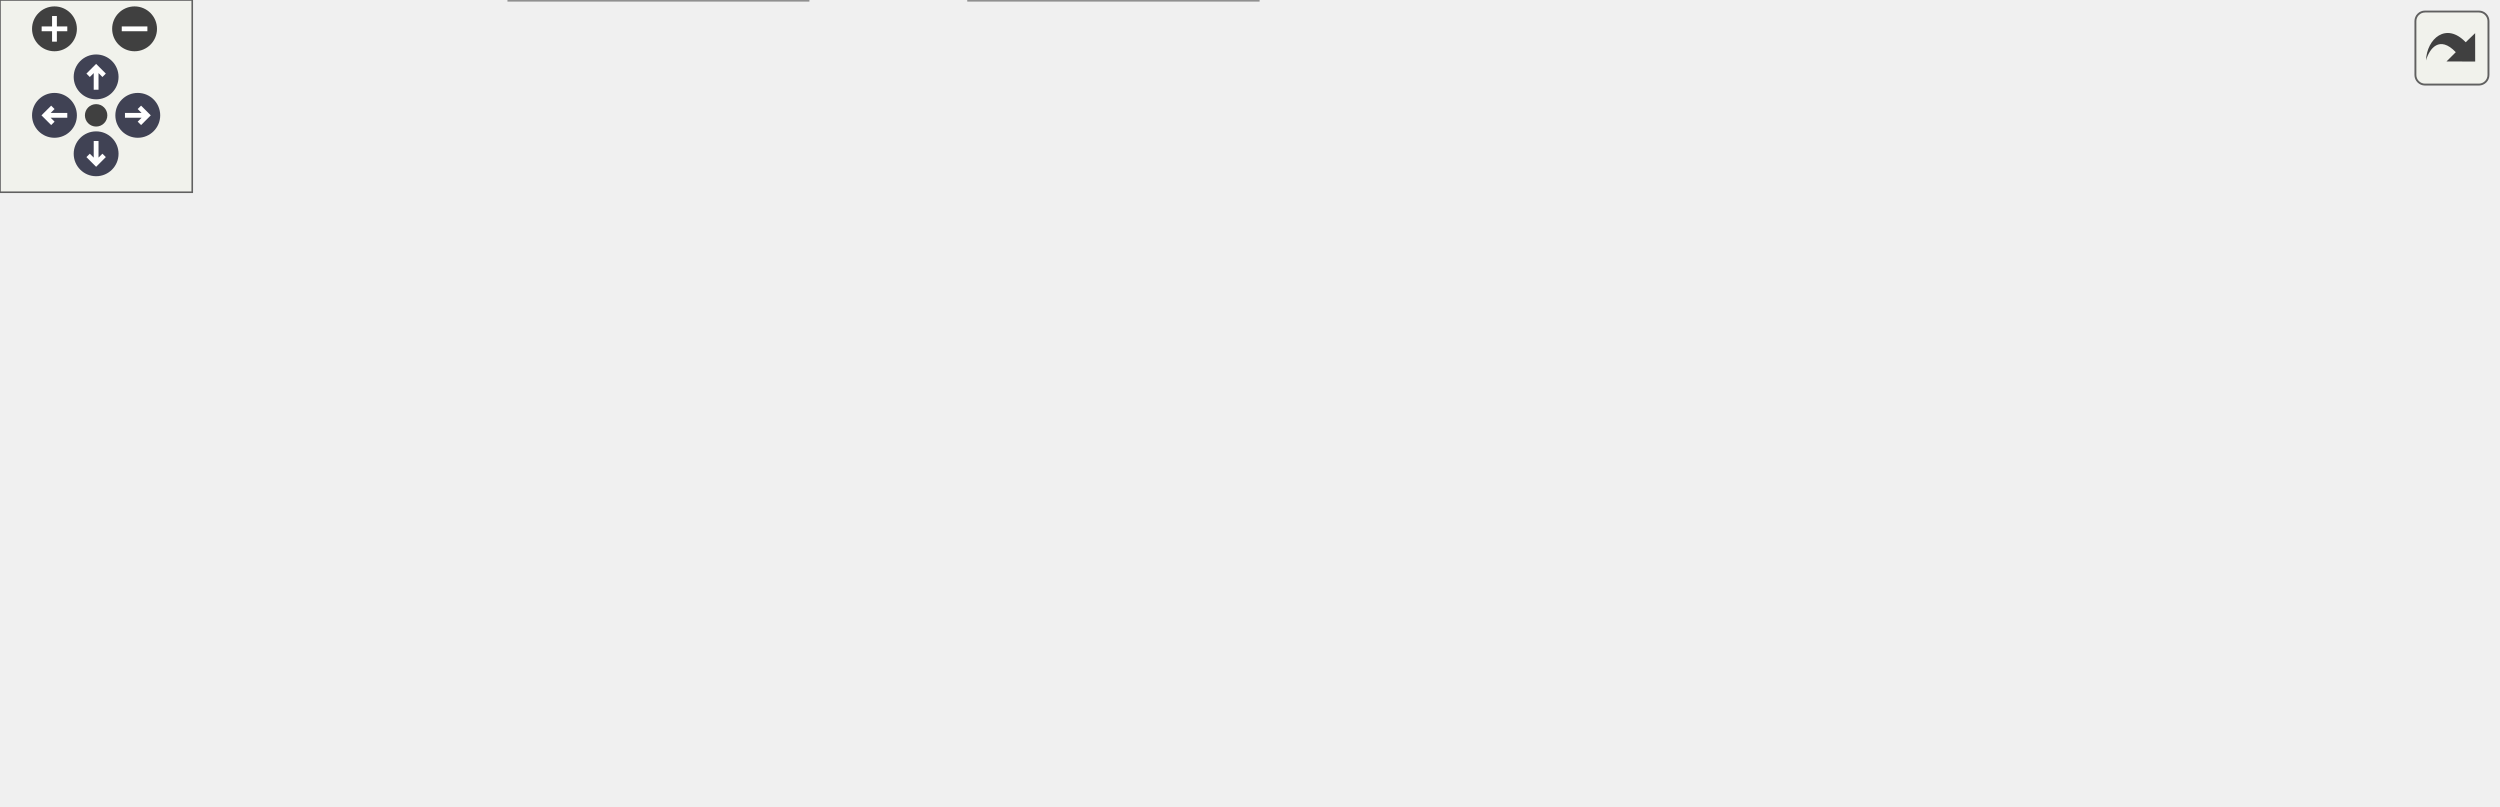
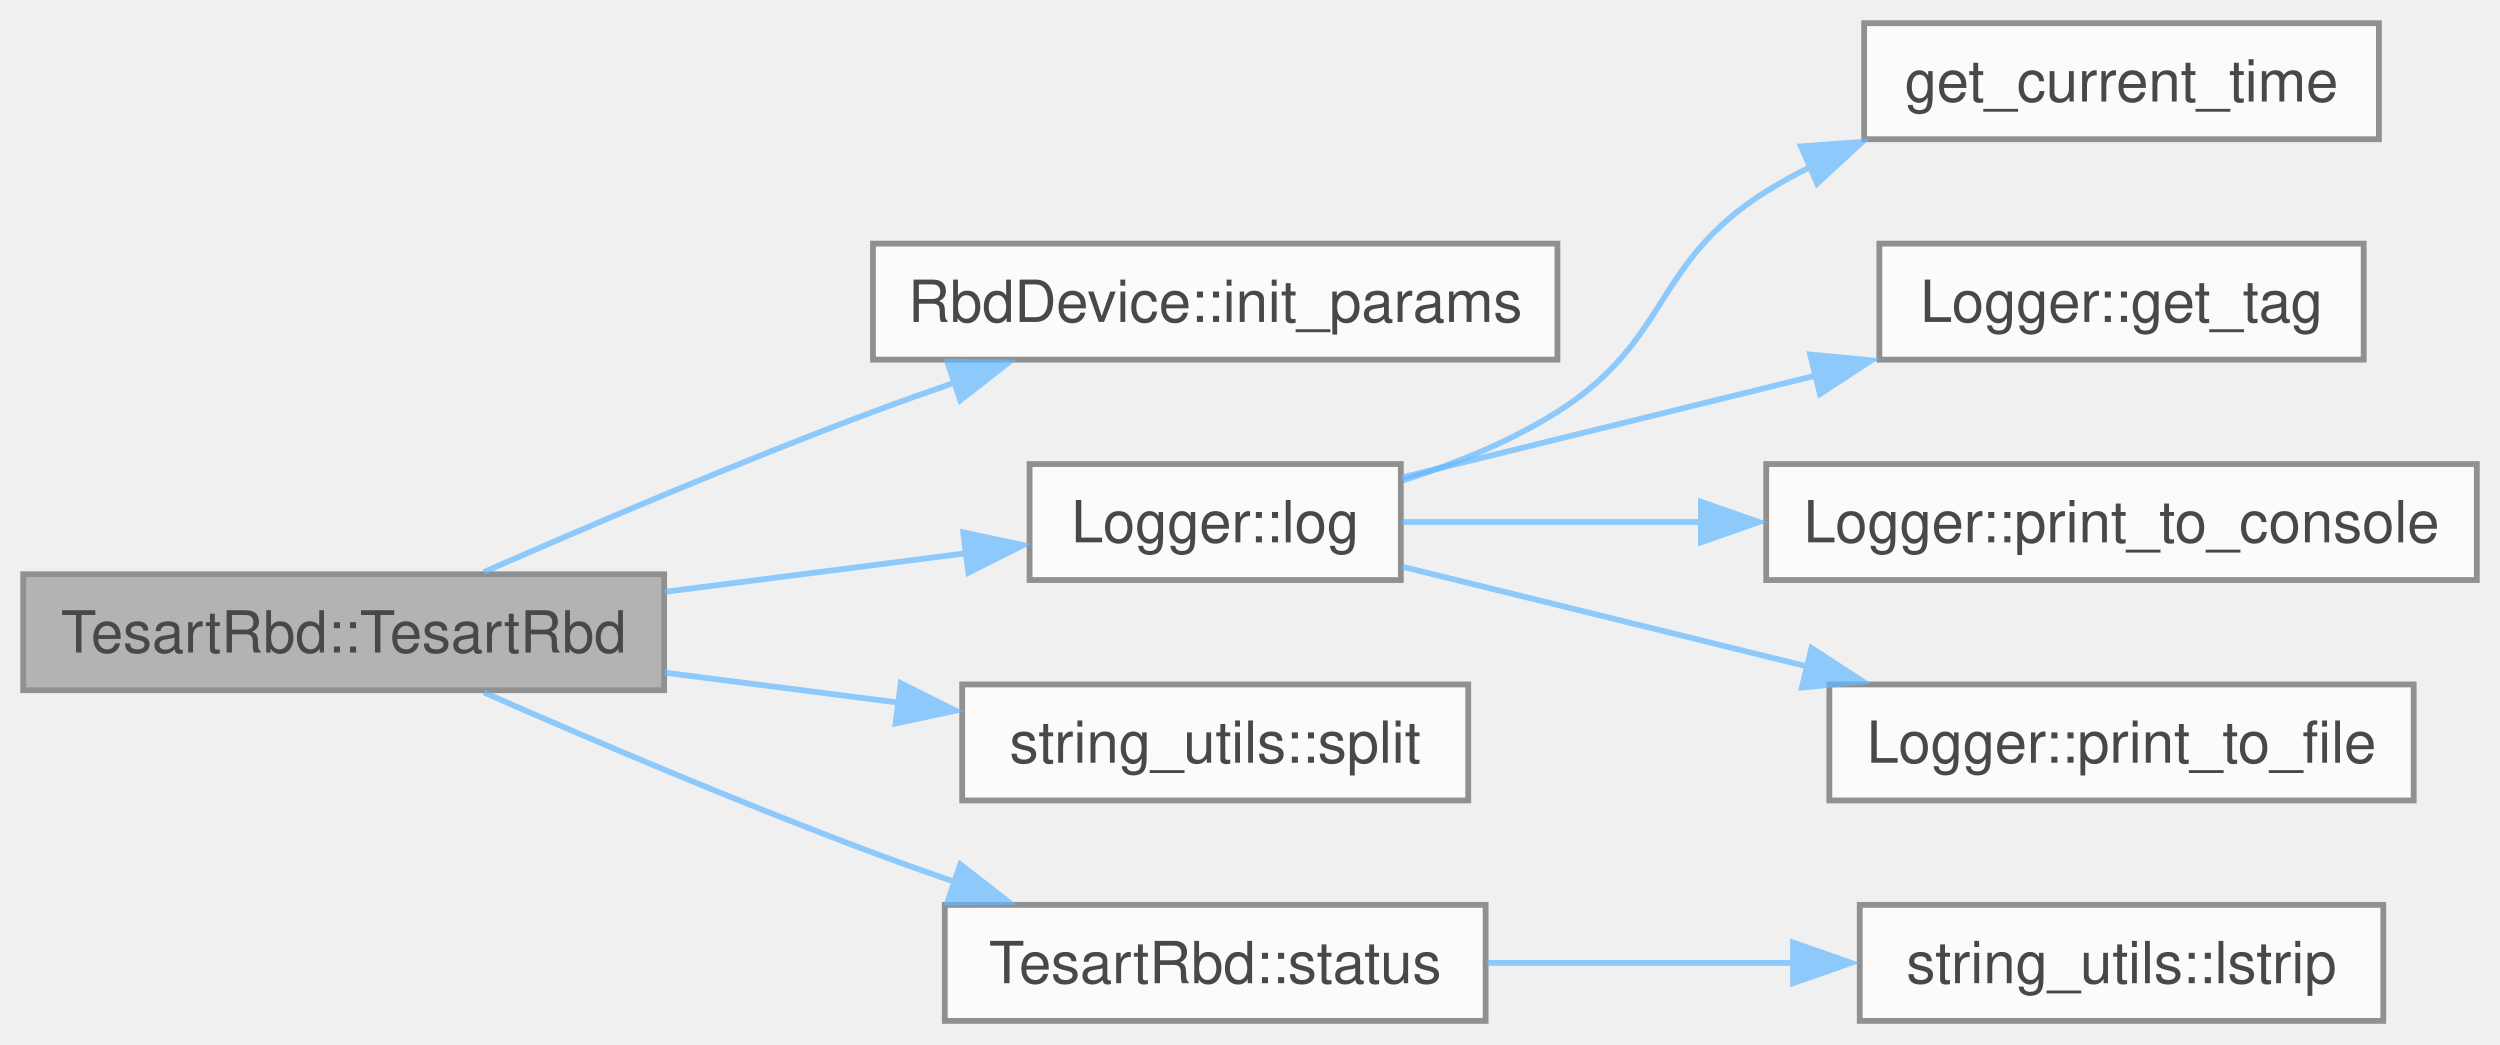
- <svg xmlns="http://www.w3.org/2000/svg" xmlns:xlink="http://www.w3.org/1999/xlink" id="main" version="1.1" xml:space="preserve">
-   <style type="text/css">
+ <svg xmlns="http://www.w3.org/2000/svg" xmlns:xlink="http://www.w3.org/1999/xlink" width="431pt" height="180pt" viewBox="0.00 0.00 431.00 180.00">
+   <svg id="main" version="1.1" xml:space="preserve">
+     <style type="text/css">
.node, .edge {opacity: 0.7;}
.node.selected, .edge.selected {opacity: 1;}
.edge:hover path { stroke: red; }
.edge:hover polygon { stroke: red; fill: red; }
</style>
-   <defs>
-     <circle id="rim" cx="0" cy="0" r="7" />
-     <circle id="rim2" cx="0" cy="0" r="3.5" />
-     <g id="zoomPlus">
-       <use xlink:href="#rim" fill="#404040">
-         <set attributeName="fill" to="#808080" begin="zoomplus.mouseover" end="zoomplus.mouseout" />
-       </use>
-       <path d="M-4,0h8M0,-4v8" fill="none" stroke="white" stroke-width="1.5" pointer-events="none" />
-     </g>
-     <g id="zoomMin">
-       <use xlink:href="#rim" fill="#404040">
-         <set attributeName="fill" to="#808080" begin="zoomminus.mouseover" end="zoomminus.mouseout" />
-       </use>
-       <path d="M-4,0h8" fill="none" stroke="white" stroke-width="1.5" pointer-events="none" />
-     </g>
-     <g id="arrowUp" transform="translate(30 24)">
-       <use xlink:href="#rim" />
-       <path pointer-events="none" fill="none" stroke="white" stroke-width="1.5" d="M0,-3.0v7 M-2.5,-0.5L0,-3.0L2.5,-0.5" />
-     </g>
-     <g id="arrowRight" transform="rotate(90) translate(36 -43)">
-       <use xlink:href="#rim" />
-       <path pointer-events="none" fill="none" stroke="white" stroke-width="1.5" d="M0,-3.0v7 M-2.5,-0.5L0,-3.0L2.5,-0.5" />
-     </g>
-     <g id="arrowDown" transform="rotate(180) translate(-30 -48)">
-       <use xlink:href="#rim" />
-       <path pointer-events="none" fill="none" stroke="white" stroke-width="1.5" d="M0,-3.0v7 M-2.5,-0.5L0,-3.0L2.5,-0.5" />
-     </g>
-     <g id="arrowLeft" transform="rotate(270) translate(-36 17)">
-       <use xlink:href="#rim" />
-       <path pointer-events="none" fill="none" stroke="white" stroke-width="1.5" d="M0,-3.0v7 M-2.5,-0.5L0,-3.0L2.5,-0.5" />
-     </g>
-     <g id="resetDef">
-       <use xlink:href="#rim2" fill="#404040">
-         <set attributeName="fill" to="#808080" begin="reset.mouseover" end="reset.mouseout" />
-       </use>
-     </g>
-   </defs>
-   <svg id="graph" class="graph">
-     <g id="viewport">
-       <g id="Node000001" class="node">
-         <g id="a_Node000001">
-           <a xlink:title="Конструктор, в который передаётся адрес (или список одресов, разделённых символом ';')">
-             <polygon fill="#999999" stroke="#666666" points="110.5,-96 0,-96 0,-76 110.5,-76 110.5,-96" />
-             <text text-anchor="middle" x="55.25" y="-82.5" font-family="Helvetica,sans-Serif" font-size="10.00">TesartRbd::TesartRbd</text>
-           </a>
+     <svg id="graph" class="graph">
+       <g id="graph0" class="graph" transform="scale(1 1) rotate(0) translate(4 176)">
+         <g id="Node000001" class="node">
+           <g id="a_Node000001">
+             <a xlink:title="Конструктор, в который передаётся адрес (или список одресов, разделённых символом ';')">
+               <polygon fill="#999999" stroke="#666666" points="110.5,-77 0,-77 0,-57 110.5,-57 110.5,-77" />
+               <text text-anchor="middle" x="55.25" y="-63.5" font-family="Helvetica,sans-Serif" font-size="10.00">TesartRbd::TesartRbd</text>
+             </a>
+           </g>
+         </g>
+         <g id="Node000002" class="node">
+           <g id="a_Node000002">
+             <a xlink:href="class_rbd_device.html#a8ae479426b12f8fcd2a08c84acdc7bb5" target="_top" xlink:title="Метод инициализирующий параметры для требуемого количества осей">
+               <polygon fill="white" stroke="#666666" points="264.5,-134 146.5,-134 146.5,-114 264.5,-114 264.5,-134" />
+               <text text-anchor="middle" x="205.5" y="-120.5" font-family="Helvetica,sans-Serif" font-size="10.00">RbdDevice::init_params</text>
+             </a>
+           </g>
+         </g>
+         <g id="edge1_Node000001_Node000002" class="edge">
+           <g id="a_edge1_Node000001_Node000002">
+             <a xlink:title=" ">
+               <path fill="none" stroke="#63b8ff" d="M79.41,-77.37C97.52,-85.33 123.41,-96.37 146.5,-105 151.03,-106.69 155.8,-108.39 160.56,-110.03" />
+               <polygon fill="#63b8ff" stroke="#63b8ff" points="159.31,-113.64 169.91,-113.51 161.55,-107 159.31,-113.64" />
+             </a>
+           </g>
+         </g>
+         <g id="Node000003" class="node">
+           <g id="a_Node000003">
+             <a xlink:href="class_logger.html#af7709105c2708359b7b082218f4cc3e1" target="_top" xlink:title="Метод, осуществляющий логирование">
+               <polygon fill="white" stroke="#666666" points="237.5,-96 173.5,-96 173.5,-76 237.5,-76 237.5,-96" />
+               <text text-anchor="middle" x="205.5" y="-82.5" font-family="Helvetica,sans-Serif" font-size="10.00">Logger::log</text>
+             </a>
+           </g>
+         </g>
+         <g id="edge2_Node000001_Node000003" class="edge">
+           <g id="a_edge2_Node000001_Node000003">
+             <a xlink:title=" ">
+               <path fill="none" stroke="#63b8ff" d="M110.61,-73.97C127.8,-76.17 146.52,-78.57 162.69,-80.64" />
+               <polygon fill="#63b8ff" stroke="#63b8ff" points="162.06,-84.22 172.42,-82.02 162.95,-77.27 162.06,-84.22" />
+             </a>
+           </g>
+         </g>
+         <g id="Node000008" class="node">
+           <g id="a_Node000008">
+             <a xlink:href="namespacestring__utils.html#a95dbb7f33d4ea2396617ddd7953302d0" target="_top" xlink:title="Деление строки на вектор строк по заданному делителю">
+               <polygon fill="white" stroke="#666666" points="249.12,-58 161.88,-58 161.88,-38 249.12,-38 249.12,-58" />
+               <text text-anchor="middle" x="205.5" y="-44.5" font-family="Helvetica,sans-Serif" font-size="10.00">string_utils::split</text>
+             </a>
+           </g>
+         </g>
+         <g id="edge7_Node000001_Node000008" class="edge">
+           <g id="a_edge7_Node000001_Node000008">
+             <a xlink:title=" ">
+               <path fill="none" stroke="#63b8ff" d="M110.61,-60.03C123.78,-58.35 137.85,-56.54 150.98,-54.86" />
+               <polygon fill="#63b8ff" stroke="#63b8ff" points="151.28,-58.22 160.75,-53.48 150.39,-51.28 151.28,-58.22" />
+             </a>
+           </g>
+         </g>
+         <g id="Node000009" class="node">
+           <g id="a_Node000009">
+             <a xlink:href="class_tesart_rbd.html#a650fde87d6af5531ac225689e1f912f1" target="_top" xlink:title="Запрос статуса оси ОПУ по номеру оси">
+               <polygon fill="white" stroke="#666666" points="252.12,-20 158.88,-20 158.88,0 252.12,0 252.12,-20" />
+               <text text-anchor="middle" x="205.5" y="-6.5" font-family="Helvetica,sans-Serif" font-size="10.00">TesartRbd::status</text>
+             </a>
+           </g>
+         </g>
+         <g id="edge8_Node000001_Node000009" class="edge">
+           <g id="a_edge8_Node000001_Node000009">
+             <a xlink:title=" ">
+               <path fill="none" stroke="#63b8ff" d="M79.41,-56.63C97.52,-48.67 123.41,-37.63 146.5,-29 151.03,-27.31 155.8,-25.61 160.56,-23.97" />
+               <polygon fill="#63b8ff" stroke="#63b8ff" points="161.55,-27 169.91,-20.49 159.31,-20.36 161.55,-27" />
+             </a>
+           </g>
+         </g>
+         <g id="Node000004" class="node">
+           <g id="a_Node000004">
+             <a xlink:href="logger_8hpp.html#a49284b7befa8e31f81e01ee8f3735dd0" target="_top" xlink:title="Функция, которая снимает значение текущего времени и конвертирует его в строку с заданным шаблоном.">
+               <polygon fill="white" stroke="#666666" points="406.12,-172 317.38,-172 317.38,-152 406.12,-152 406.12,-172" />
+               <text text-anchor="middle" x="361.75" y="-158.5" font-family="Helvetica,sans-Serif" font-size="10.00">get_current_time</text>
+             </a>
+           </g>
+         </g>
+         <g id="edge3_Node000003_Node000004" class="edge">
+           <g id="a_edge3_Node000003_Node000004">
+             <a xlink:title=" ">
+               <path fill="none" stroke="#63b8ff" d="M237.87,-93.17C246.88,-96.04 256.44,-99.9 264.5,-105 284.16,-117.45 280.78,-130.66 300.5,-143 302.94,-144.53 305.52,-145.94 308.18,-147.25" />
+               <polygon fill="#63b8ff" stroke="#63b8ff" points="306.49,-150.77 317.06,-151.54 309.27,-144.35 306.49,-150.77" />
+             </a>
+           </g>
+         </g>
+         <g id="Node000005" class="node">
+           <g id="a_Node000005">
+             <a xlink:href="class_logger.html#a6edb7b263f080d417b82a537ed50fee4" target="_top" xlink:title="Возвращает тег в зависимости от уровня логирования и от назначения тега.">
+               <polygon fill="white" stroke="#666666" points="403.5,-134 320,-134 320,-114 403.5,-114 403.5,-134" />
+               <text text-anchor="middle" x="361.75" y="-120.5" font-family="Helvetica,sans-Serif" font-size="10.00">Logger::get_tag</text>
+             </a>
+           </g>
+         </g>
+         <g id="edge4_Node000003_Node000005" class="edge">
+           <g id="a_edge4_Node000003_Node000005">
+             <a xlink:title=" ">
+               <path fill="none" stroke="#63b8ff" d="M237.71,-93.69C258.17,-98.73 285.41,-105.44 309.06,-111.26" />
+               <polygon fill="#63b8ff" stroke="#63b8ff" points="308.08,-114.88 318.63,-113.87 309.76,-108.08 308.08,-114.88" />
+             </a>
+           </g>
+         </g>
+         <g id="Node000006" class="node">
+           <g id="a_Node000006">
+             <a xlink:href="class_logger.html#a4825613142ebb093bf8fa26f21f7f3fc" target="_top" xlink:title="Метод, который выводит сообщение в консоль.">
+               <polygon fill="white" stroke="#666666" points="423,-96 300.5,-96 300.5,-76 423,-76 423,-96" />
+               <text text-anchor="middle" x="361.75" y="-82.5" font-family="Helvetica,sans-Serif" font-size="10.00">Logger::print_to_console</text>
+             </a>
+           </g>
+         </g>
+         <g id="edge5_Node000003_Node000006" class="edge">
+           <g id="a_edge5_Node000003_Node000006">
+             <a xlink:title=" ">
+               <path fill="none" stroke="#63b8ff" d="M237.71,-86C252.66,-86 271.21,-86 289.35,-86" />
+               <polygon fill="#63b8ff" stroke="#63b8ff" points="289.24,-89.5 299.24,-86 289.24,-82.5 289.24,-89.5" />
+             </a>
+           </g>
+         </g>
+         <g id="Node000007" class="node">
+           <g id="a_Node000007">
+             <a xlink:href="class_logger.html#a999bb33f7cf079cb98f32fae6016a2f3" target="_top" xlink:title="Метод, который записывает сообщение в файл.">
+               <polygon fill="white" stroke="#666666" points="412.12,-58 311.38,-58 311.38,-38 412.12,-38 412.12,-58" />
+               <text text-anchor="middle" x="361.75" y="-44.5" font-family="Helvetica,sans-Serif" font-size="10.00">Logger::print_to_file</text>
+             </a>
+           </g>
+         </g>
+         <g id="edge6_Node000003_Node000007" class="edge">
+           <g id="a_edge6_Node000003_Node000007">
+             <a xlink:title=" ">
+               <path fill="none" stroke="#63b8ff" d="M237.71,-78.31C257.79,-73.36 284.4,-66.81 307.73,-61.06" />
+               <polygon fill="#63b8ff" stroke="#63b8ff" points="308.31,-64.28 317.18,-58.49 306.64,-57.48 308.31,-64.28" />
+             </a>
+           </g>
+         </g>
+         <g id="Node000010" class="node">
+           <g id="a_Node000010">
+             <a xlink:href="namespacestring__utils.html#a9fe07494ccc7914840b0d615974bc802" target="_top" xlink:title="Делит строку на две части по требуемому символу и возвращает содержимое правой части">
+               <polygon fill="white" stroke="#666666" points="406.88,-20 316.62,-20 316.62,0 406.88,0 406.88,-20" />
+               <text text-anchor="middle" x="361.75" y="-6.5" font-family="Helvetica,sans-Serif" font-size="10.00">string_utils::lstrip</text>
+             </a>
+           </g>
+         </g>
+         <g id="edge9_Node000009_Node000010" class="edge">
+           <g id="a_edge9_Node000009_Node000010">
+             <a xlink:title=" ">
+               <path fill="none" stroke="#63b8ff" d="M252.36,-10C269.06,-10 288.1,-10 305.52,-10" />
+               <polygon fill="#63b8ff" stroke="#63b8ff" points="305.13,-13.5 315.13,-10 305.13,-6.5 305.13,-13.5" />
+             </a>
+           </g>
        </g>
      </g>
-       <g id="Node000002" class="node">
-         <g id="a_Node000002">
-           <a xlink:href="class_visa_device.html#a42fef7311fd6239157768e33c667f2d5" target="_top" xlink:title="Очищает входящий и исходящие буферы устройства">
-             <polygon fill="white" stroke="#666666" points="251,-172 160,-172 160,-152 251,-152 251,-172" />
-             <text text-anchor="middle" x="205.5" y="-158.5" font-family="Helvetica,sans-Serif" font-size="10.00">VisaDevice::clear</text>
-           </a>
-         </g>
-       </g>
-       <g id="edge1_Node000001_Node000002" class="edge">
-         <g id="a_edge1_Node000001_Node000002">
-           <a xlink:title=" ">
-             <path fill="none" stroke="#63b8ff" d="M70.31,-96.43C87.55,-108.85 118,-129.58 146.5,-143 150.12,-144.7 153.93,-146.32 157.79,-147.83" />
-             <polygon fill="#63b8ff" stroke="#63b8ff" points="156.48,-151.44 167.07,-151.59 158.89,-144.87 156.48,-151.44" />
-           </a>
-         </g>
-       </g>
-       <g id="Node000003" class="node">
-         <g id="a_Node000003">
-           <a xlink:href="class_rbd_device.html#a8ae479426b12f8fcd2a08c84acdc7bb5" target="_top" xlink:title="Метод инициализирующий параметры для требуемого количества осей">
-             <polygon fill="white" stroke="#666666" points="264.5,-134 146.5,-134 146.5,-114 264.5,-114 264.5,-134" />
-             <text text-anchor="middle" x="205.5" y="-120.5" font-family="Helvetica,sans-Serif" font-size="10.00">RbdDevice::init_params</text>
-           </a>
-         </g>
-       </g>
-       <g id="edge2_Node000001_Node000003" class="edge">
-         <g id="a_edge2_Node000001_Node000003">
-           <a xlink:title=" ">
-             <path fill="none" stroke="#63b8ff" d="M97.15,-96.48C114.49,-100.93 134.89,-106.16 153.22,-110.85" />
-             <polygon fill="#63b8ff" stroke="#63b8ff" points="152.18,-114.46 162.73,-113.55 153.91,-107.68 152.18,-114.46" />
-           </a>
-         </g>
-       </g>
-       <g id="Node000004" class="node">
-         <g id="a_Node000004">
-           <a xlink:href="class_visa_device.html#ad659ba652605f5c983958400fde8c808" target="_top" xlink:title="Отправка данных на прибор и чтение ответа от прибора.">
-             <polygon fill="white" stroke="#666666" points="251,-96 160,-96 160,-76 251,-76 251,-96" />
-             <text text-anchor="middle" x="205.5" y="-82.5" font-family="Helvetica,sans-Serif" font-size="10.00">VisaDevice::send</text>
-           </a>
-         </g>
-       </g>
-       <g id="edge3_Node000001_Node000004" class="edge">
-         <g id="a_edge3_Node000001_Node000004">
-           <a xlink:title=" ">
-             <path fill="none" stroke="#63b8ff" d="M110.61,-86C123.14,-86 136.48,-86 149.05,-86" />
-             <polygon fill="#63b8ff" stroke="#63b8ff" points="148.86,-89.5 158.86,-86 148.86,-82.5 148.86,-89.5" />
-           </a>
-         </g>
-       </g>
-       <g id="Node000013" class="node">
-         <g id="a_Node000013">
-           <a xlink:href="namespacestring__utils.html#a95dbb7f33d4ea2396617ddd7953302d0" target="_top" xlink:title="Деление строки на вектор строк по заданному делителю">
-             <polygon fill="white" stroke="#666666" points="249.12,-58 161.88,-58 161.88,-38 249.12,-38 249.12,-58" />
-             <text text-anchor="middle" x="205.5" y="-44.5" font-family="Helvetica,sans-Serif" font-size="10.00">string_utils::split</text>
-           </a>
-         </g>
-       </g>
-       <g id="edge16_Node000001_Node000013" class="edge">
-         <g id="a_edge16_Node000001_Node000013">
-           <a xlink:title=" ">
-             <path fill="none" stroke="#63b8ff" d="M97.15,-75.52C114.49,-71.07 134.89,-65.84 153.22,-61.15" />
-             <polygon fill="#63b8ff" stroke="#63b8ff" points="153.91,-64.32 162.73,-58.45 152.18,-57.54 153.91,-64.32" />
-           </a>
-         </g>
-       </g>
-       <g id="Node000014" class="node">
-         <g id="a_Node000014">
-           <a xlink:href="class_tesart_rbd.html#a650fde87d6af5531ac225689e1f912f1" target="_top" xlink:title="Запрос статуса оси ОПУ по номеру оси">
-             <polygon fill="white" stroke="#666666" points="252.12,-20 158.88,-20 158.88,0 252.12,0 252.12,-20" />
-             <text text-anchor="middle" x="205.5" y="-6.5" font-family="Helvetica,sans-Serif" font-size="10.00">TesartRbd::status</text>
-           </a>
-         </g>
-       </g>
-       <g id="edge17_Node000001_Node000014" class="edge">
-         <g id="a_edge17_Node000001_Node000014">
-           <a xlink:title=" ">
-             <path fill="none" stroke="#63b8ff" d="M70.31,-75.57C87.55,-63.15 118,-42.42 146.5,-29 150.12,-27.3 153.93,-25.68 157.79,-24.17" />
-             <polygon fill="#63b8ff" stroke="#63b8ff" points="158.89,-27.13 167.07,-20.41 156.48,-20.56 158.89,-27.13" />
-           </a>
-         </g>
-       </g>
-       <g id="Node000005" class="node">
-         <g id="a_Node000005">
-           <a xlink:href="class_logger.html#af7709105c2708359b7b082218f4cc3e1" target="_top" xlink:title="Метод, осуществляющий логирование">
-             <polygon fill="white" stroke="#666666" points="620.75,-134 556.75,-134 556.75,-114 620.75,-114 620.75,-134" />
-             <text text-anchor="middle" x="588.75" y="-120.5" font-family="Helvetica,sans-Serif" font-size="10.00">Logger::log</text>
-           </a>
-         </g>
-       </g>
-       <g id="edge4_Node000004_Node000005" class="edge">
-         <g id="a_edge4_Node000004_Node000005">
-           <a xlink:title=" ">
-             <path fill="none" stroke="#63b8ff" d="M241.51,-96.41C249.18,-98.98 257.18,-101.9 264.5,-105 281.16,-112.06 283.3,-118.39 300.5,-124 393.91,-154.48 423.43,-156.53 520.75,-143 529.52,-141.78 538.75,-139.7 547.47,-137.36" />
-             <polygon fill="#63b8ff" stroke="#63b8ff" points="548.13,-140.53 556.78,-134.41 546.2,-133.8 548.13,-140.53" />
-           </a>
-         </g>
-       </g>
-       <g id="Node000010" class="node">
-         <g id="a_Node000010">
-           <a xlink:href="class_visa_device.html#aa807192fd9a8c3e6efc458f78de5e73e" target="_top" xlink:title="Метод, совмещающий в себе методы write() и read().">
-             <polygon fill="white" stroke="#666666" points="394.5,-96 300.5,-96 300.5,-76 394.5,-76 394.5,-96" />
-             <text text-anchor="middle" x="347.5" y="-82.5" font-family="Helvetica,sans-Serif" font-size="10.00">VisaDevice::query</text>
-           </a>
-         </g>
-       </g>
-       <g id="edge9_Node000004_Node000010" class="edge">
-         <g id="a_edge9_Node000004_Node000010">
-           <a xlink:title=" ">
-             <path fill="none" stroke="#63b8ff" d="M251.18,-86C263.31,-86 276.62,-86 289.33,-86" />
-             <polygon fill="#63b8ff" stroke="#63b8ff" points="289.32,-89.5 299.32,-86 289.32,-82.5 289.32,-89.5" />
-           </a>
-         </g>
-       </g>
-       <g id="Node000011" class="node">
-         <g id="a_Node000011">
-           <a xlink:href="class_visa_device.html#aca08d9dbb0469f1143668a485e4adfe2" target="_top" xlink:title="Метод, позволяющий считать данные с устройства">
-             <polygon fill="white" stroke="#666666" points="520,-134 431.25,-134 431.25,-114 520,-114 520,-134" />
-             <text text-anchor="middle" x="475.62" y="-120.5" font-family="Helvetica,sans-Serif" font-size="10.00">VisaDevice::read</text>
-           </a>
-         </g>
-       </g>
-       <g id="edge14_Node000004_Node000011" class="edge">
-         <g id="a_edge14_Node000004_Node000011">
-           <a xlink:title=" ">
-             <path fill="none" stroke="#63b8ff" d="M251.3,-95.92C266.82,-99.12 284.38,-102.5 300.5,-105 340.36,-111.19 385.66,-116.07 420.06,-119.33" />
-             <polygon fill="#63b8ff" stroke="#63b8ff" points="419.55,-122.89 429.83,-120.33 420.2,-115.92 419.55,-122.89" />
-           </a>
-         </g>
-       </g>
-       <g id="Node000012" class="node">
-         <g id="a_Node000012">
-           <a xlink:href="class_visa_device.html#a29202c3f5e47326386d1d27972e25267" target="_top" xlink:title="Метод, позволяющий отправить команду на устройство">
-             <polygon fill="white" stroke="#666666" points="520.75,-96 430.5,-96 430.5,-76 520.75,-76 520.75,-96" />
-             <text text-anchor="middle" x="475.62" y="-82.5" font-family="Helvetica,sans-Serif" font-size="10.00">VisaDevice::write</text>
-           </a>
-         </g>
-       </g>
-       <g id="edge15_Node000004_Node000012" class="edge">
-         <g id="a_edge15_Node000004_Node000012">
-           <a xlink:title=" ">
-             <path fill="none" stroke="#63b8ff" d="M248.81,-75.58C264.89,-72.12 283.44,-68.71 300.5,-67 342.07,-62.84 353,-62.15 394.5,-67 405.47,-68.28 417.11,-70.52 428.03,-73.02" />
-             <polygon fill="#63b8ff" stroke="#63b8ff" points="427.11,-76.64 437.65,-75.58 428.75,-69.84 427.11,-76.64" />
-           </a>
-         </g>
-       </g>
-       <g id="Node000006" class="node">
-         <g id="a_Node000006">
-           <a xlink:href="logger_8hpp.html#a49284b7befa8e31f81e01ee8f3735dd0" target="_top" xlink:title="Функция, которая снимает значение текущего времени и конвертирует его в строку с заданным шаблоном.">
-             <polygon fill="white" stroke="#666666" points="762.38,-191 673.62,-191 673.62,-171 762.38,-171 762.38,-191" />
-             <text text-anchor="middle" x="718" y="-177.5" font-family="Helvetica,sans-Serif" font-size="10.00">get_current_time</text>
-           </a>
-         </g>
-       </g>
-       <g id="edge5_Node000005_Node000006" class="edge">
-         <g id="a_edge5_Node000005_Node000006">
-           <a xlink:title=" ">
-             <path fill="none" stroke="#63b8ff" d="M605.77,-134.36C619.05,-142.63 638.6,-154.1 656.75,-162 660.82,-163.77 665.11,-165.46 669.45,-167.05" />
-             <polygon fill="#63b8ff" stroke="#63b8ff" points="667.99,-170.59 678.59,-170.55 670.28,-163.97 667.99,-170.59" />
-           </a>
-         </g>
-       </g>
-       <g id="Node000007" class="node">
-         <g id="a_Node000007">
-           <a xlink:href="class_logger.html#a6edb7b263f080d417b82a537ed50fee4" target="_top" xlink:title="Возвращает тег в зависимости от уровня логирования и от назначения тега.">
-             <polygon fill="white" stroke="#666666" points="759.75,-153 676.25,-153 676.25,-133 759.75,-133 759.75,-153" />
-             <text text-anchor="middle" x="718" y="-139.5" font-family="Helvetica,sans-Serif" font-size="10.00">Logger::get_tag</text>
-           </a>
-         </g>
-       </g>
-       <g id="edge6_Node000005_Node000007" class="edge">
-         <g id="a_edge6_Node000005_Node000007">
-           <a xlink:title=" ">
-             <path fill="none" stroke="#63b8ff" d="M621.21,-128.7C634.47,-130.68 650.27,-133.04 665.17,-135.26" />
-             <polygon fill="#63b8ff" stroke="#63b8ff" points="664.41,-138.84 674.82,-136.85 665.44,-131.91 664.41,-138.84" />
-           </a>
-         </g>
-       </g>
-       <g id="Node000008" class="node">
-         <g id="a_Node000008">
-           <a xlink:href="class_logger.html#a4825613142ebb093bf8fa26f21f7f3fc" target="_top" xlink:title="Метод, который выводит сообщение в консоль.">
-             <polygon fill="white" stroke="#666666" points="779.25,-115 656.75,-115 656.75,-95 779.25,-95 779.25,-115" />
-             <text text-anchor="middle" x="718" y="-101.5" font-family="Helvetica,sans-Serif" font-size="10.00">Logger::print_to_console</text>
-           </a>
-         </g>
-       </g>
-       <g id="edge7_Node000005_Node000008" class="edge">
-         <g id="a_edge7_Node000005_Node000008">
-           <a xlink:title=" ">
-             <path fill="none" stroke="#63b8ff" d="M621.21,-119.3C628.71,-118.18 637.02,-116.94 645.53,-115.67" />
-             <polygon fill="#63b8ff" stroke="#63b8ff" points="645.98,-118.99 655.35,-114.06 644.94,-112.07 645.98,-118.99" />
-           </a>
-         </g>
-       </g>
-       <g id="Node000009" class="node">
-         <g id="a_Node000009">
-           <a xlink:href="class_logger.html#a999bb33f7cf079cb98f32fae6016a2f3" target="_top" xlink:title="Метод, который записывает сообщение в файл.">
-             <polygon fill="white" stroke="#666666" points="768.38,-77 667.62,-77 667.62,-57 768.38,-57 768.38,-77" />
-             <text text-anchor="middle" x="718" y="-63.5" font-family="Helvetica,sans-Serif" font-size="10.00">Logger::print_to_file</text>
-           </a>
-         </g>
-       </g>
-       <g id="edge8_Node000005_Node000009" class="edge">
-         <g id="a_edge8_Node000005_Node000009">
-           <a xlink:title=" ">
-             <path fill="none" stroke="#63b8ff" d="M605.77,-113.64C619.05,-105.37 638.6,-93.9 656.75,-86 660.82,-84.23 665.11,-82.54 669.45,-80.95" />
-             <polygon fill="#63b8ff" stroke="#63b8ff" points="670.28,-84.03 678.59,-77.45 667.99,-77.41 670.28,-84.03" />
-           </a>
-         </g>
-       </g>
-       <g id="edge10_Node000010_Node000011" class="edge">
-         <g id="a_edge10_Node000010_Node000011">
-           <a xlink:title=" ">
-             <path fill="none" stroke="#63b8ff" d="M383.3,-96.48C397.63,-100.8 414.43,-105.86 429.68,-110.46" />
-             <polygon fill="#63b8ff" stroke="#63b8ff" points="428.36,-114.02 438.94,-113.55 430.38,-107.31 428.36,-114.02" />
-           </a>
-         </g>
-       </g>
-       <g id="edge12_Node000010_Node000012" class="edge">
-         <g id="a_edge12_Node000010_Node000012">
-           <a xlink:title=" ">
-             <path fill="none" stroke="#63b8ff" d="M394.75,-86C402.67,-86 410.98,-86 419.12,-86" />
-             <polygon fill="#63b8ff" stroke="#63b8ff" points="419.06,-89.5 429.06,-86 419.06,-82.5 419.06,-89.5" />
-           </a>
-         </g>
-       </g>
-       <g id="edge11_Node000011_Node000005" class="edge">
-         <g id="a_edge11_Node000011_Node000005">
-           <a xlink:title=" ">
-             <path fill="none" stroke="#63b8ff" d="M520.23,-124C528.5,-124 537.15,-124 545.39,-124" />
-             <polygon fill="#63b8ff" stroke="#63b8ff" points="545.29,-127.5 555.29,-124 545.29,-120.5 545.29,-127.5" />
-           </a>
-         </g>
-       </g>
-       <g id="edge13_Node000012_Node000005" class="edge">
-         <g id="a_edge13_Node000012_Node000005">
-           <a xlink:title=" ">
-             <path fill="none" stroke="#63b8ff" d="M507.28,-96.48C519.55,-100.68 533.86,-105.57 546.98,-110.06" />
-             <polygon fill="#63b8ff" stroke="#63b8ff" points="545.6,-113.63 556.19,-113.55 547.86,-107 545.6,-113.63" />
-           </a>
-         </g>
-       </g>
-       <g id="Node000015" class="node">
-         <g id="a_Node000015">
-           <a xlink:href="namespacestring__utils.html#a9fe07494ccc7914840b0d615974bc802" target="_top" xlink:title="Делит строку на две части по требуемому символу и возвращает содержимое правой части">
-             <polygon fill="white" stroke="#666666" points="392.62,-20 302.38,-20 302.38,0 392.62,0 392.62,-20" />
-             <text text-anchor="middle" x="347.5" y="-6.5" font-family="Helvetica,sans-Serif" font-size="10.00">string_utils::lstrip</text>
-           </a>
-         </g>
-       </g>
-       <g id="edge18_Node000014_Node000015" class="edge">
-         <g id="a_edge18_Node000014_Node000015">
-           <a xlink:title=" ">
-             <path fill="none" stroke="#63b8ff" d="M252.34,-10C264.8,-10 278.43,-10 291.34,-10" />
-             <polygon fill="#63b8ff" stroke="#63b8ff" points="290.99,-13.5 300.99,-10 290.99,-6.5 290.99,-13.5" />
-           </a>
-         </g>
-       </g>
-     </g>
-   </svg>
-   <g id="navigator" transform="translate(0 0)" fill="#404254">
-     <rect fill="#f2f5e9" fill-opacity="0.5" stroke="#606060" stroke-width=".5" x="0" y="0" width="60" height="60" />
-     <use id="zoomplus" xlink:href="#zoomPlus" x="17" y="9" />
-     <use id="zoomminus" xlink:href="#zoomMin" x="42" y="9" />
-     <use id="reset" xlink:href="#resetDef" x="30" y="36" />
-     <use id="arrowup" xlink:href="#arrowUp" x="0" y="0" />
-     <use id="arrowright" xlink:href="#arrowRight" x="0" y="0" />
-     <use id="arrowdown" xlink:href="#arrowDown" x="0" y="0" />
-     <use id="arrowleft" xlink:href="#arrowLeft" x="0" y="0" />
-   </g>
-   <svg viewBox="0 0 15 15" width="100%" height="30px" preserveAspectRatio="xMaxYMin meet">
-     <g id="arrow_out" transform="scale(0.3 0.3)">
-       <a xlink:href="class_tesart_rbd_a592c41abaa2f8d44ffecb17434644d51_cgraph_org.svg" target="_base">
-         <rect id="button" ry="5" rx="5" y="6" x="6" height="38" width="38" fill="#f2f5e9" fill-opacity="0.5" stroke="#606060" stroke-width="1.0" />
-         <path id="arrow" d="M 11.5,31.437 C 11.94,20.098 22.043,11.323 32.159,21.979 L 37.069,17.246 C 37.069,17.246 37.088,32 37.088,32 L 22.16,31.978 C 22.16,31.978 26.998,27.14 26.998,27.14 C 18.529,18.264 13.292,25.23 11.5,31.437 z" style="fill:#404040;" />
-       </a>
-     </g>
+     </svg>
  </svg>
  <style type="text/css">

[data-mouse-over-selected='false'] { opacity: 0.7; }
[data-mouse-over-selected='true']  { opacity: 1.0; }

</style>
</svg>
